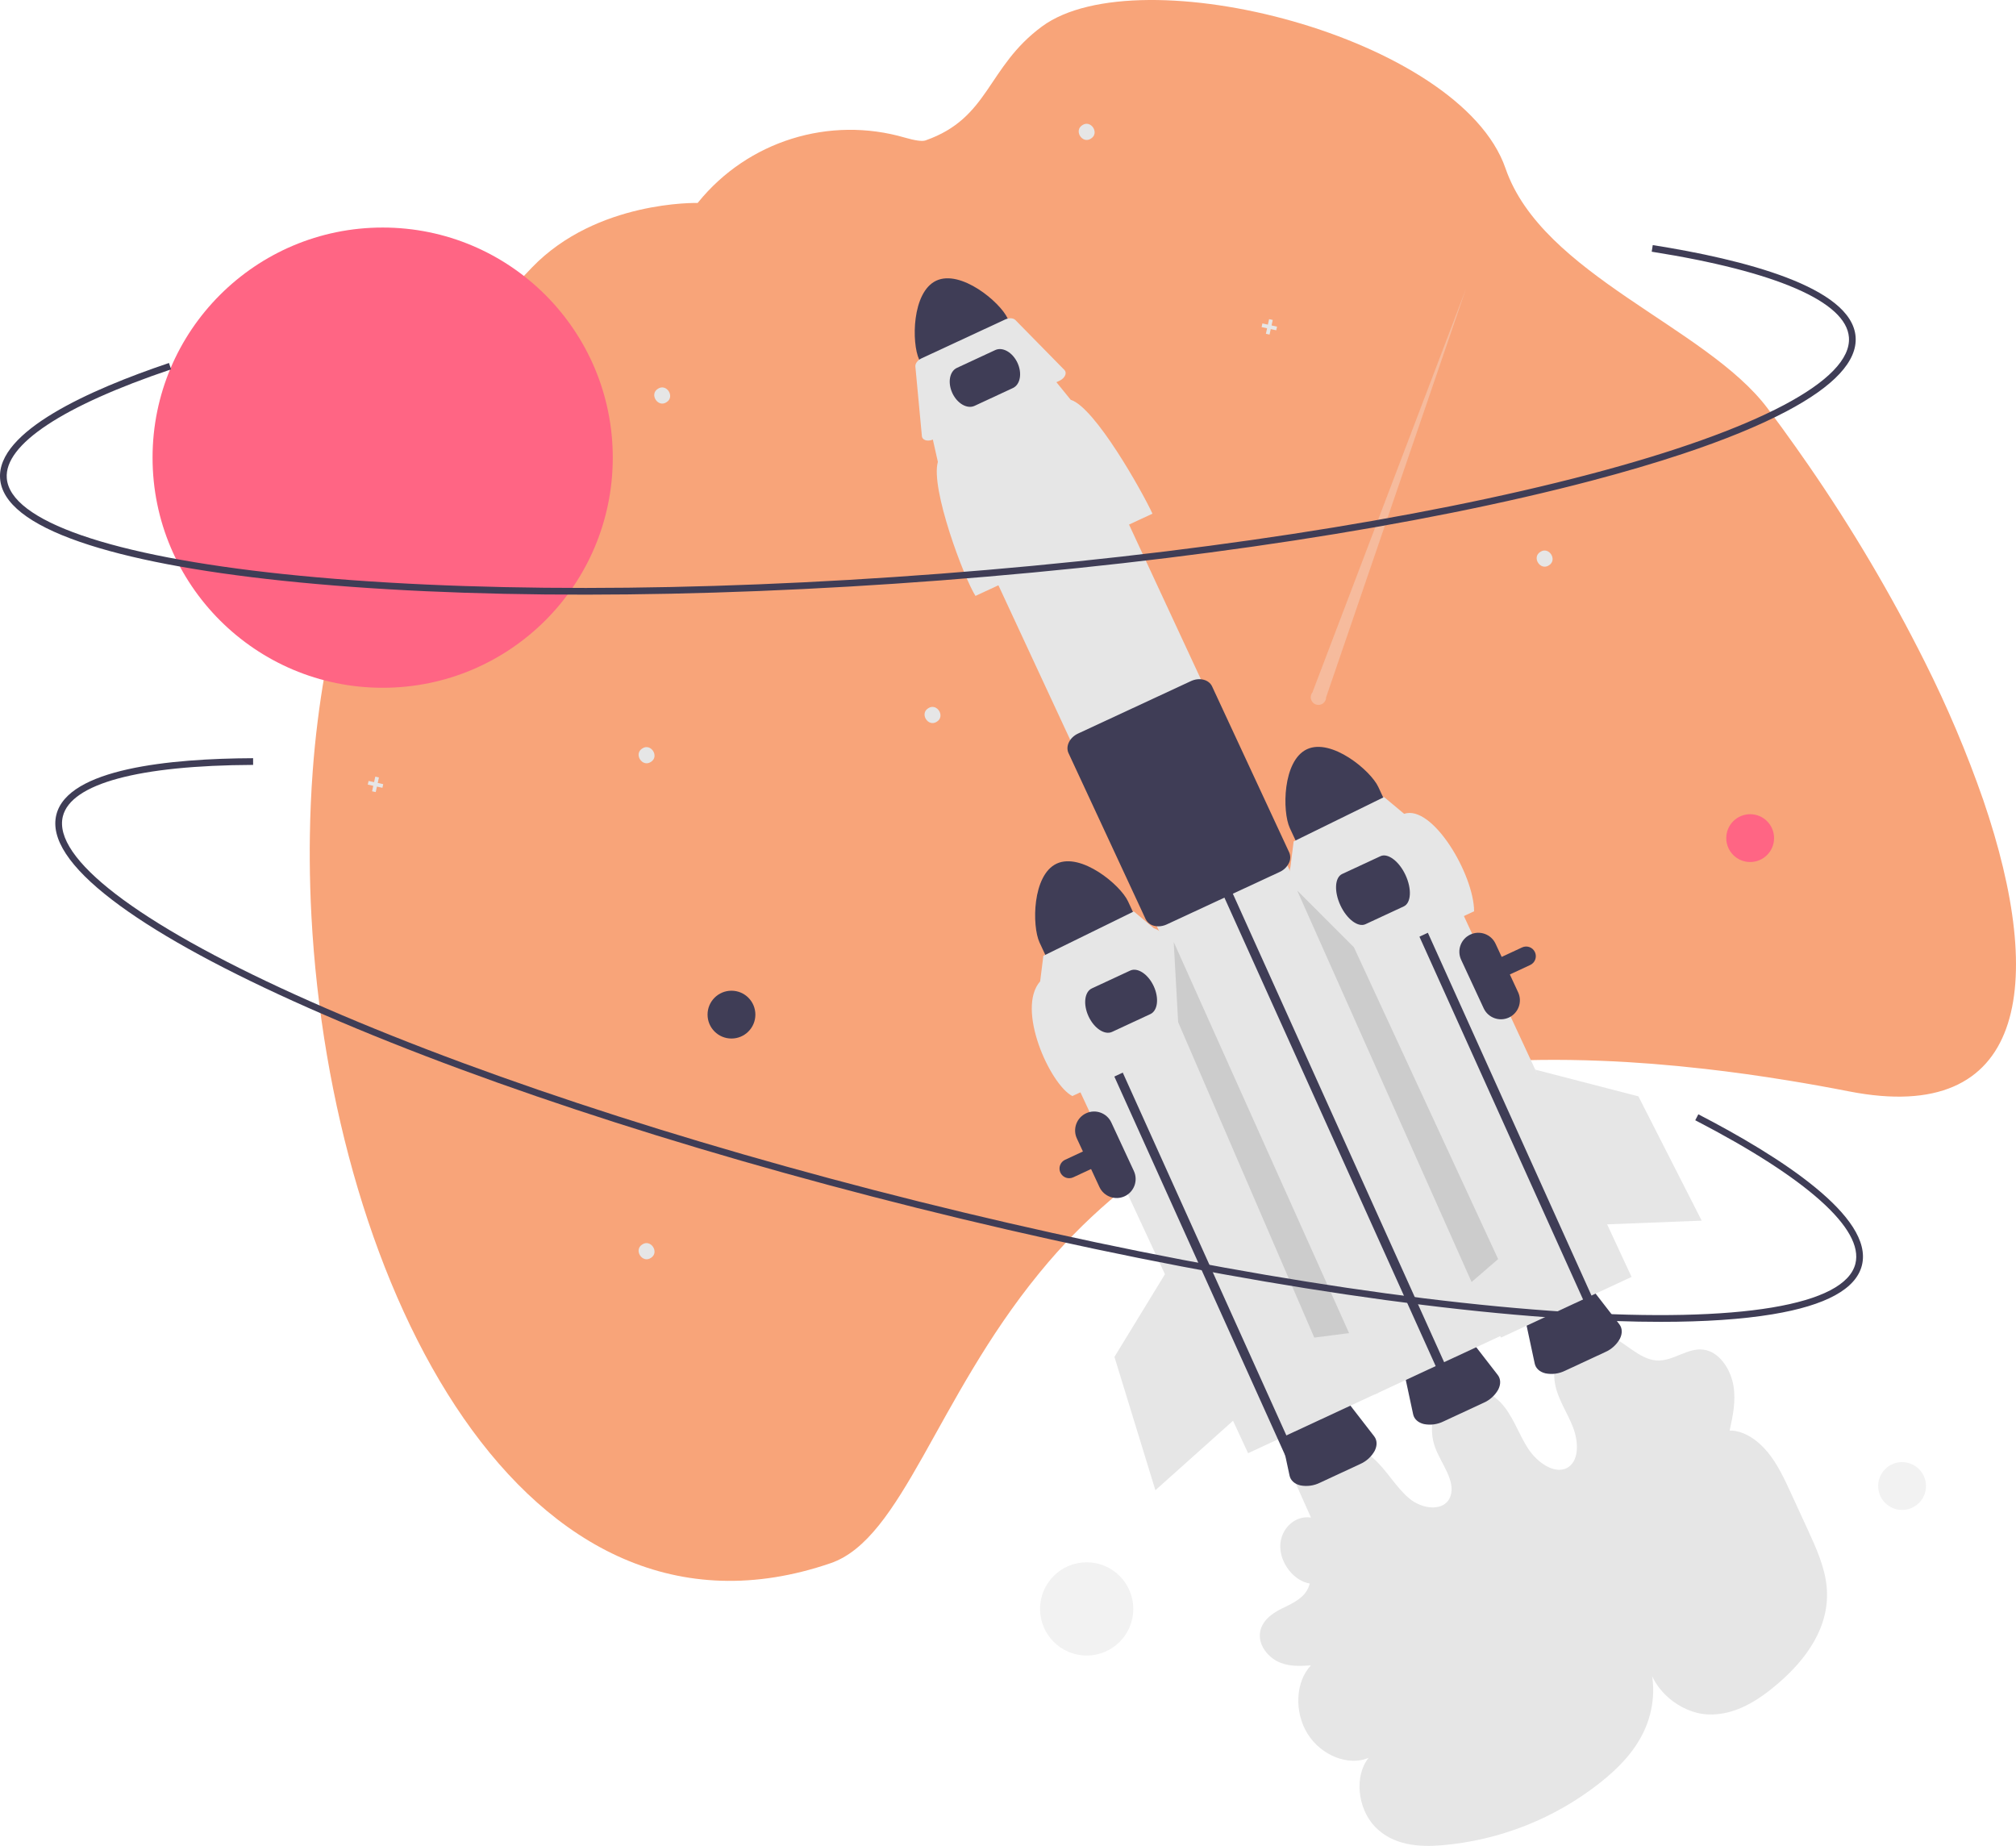
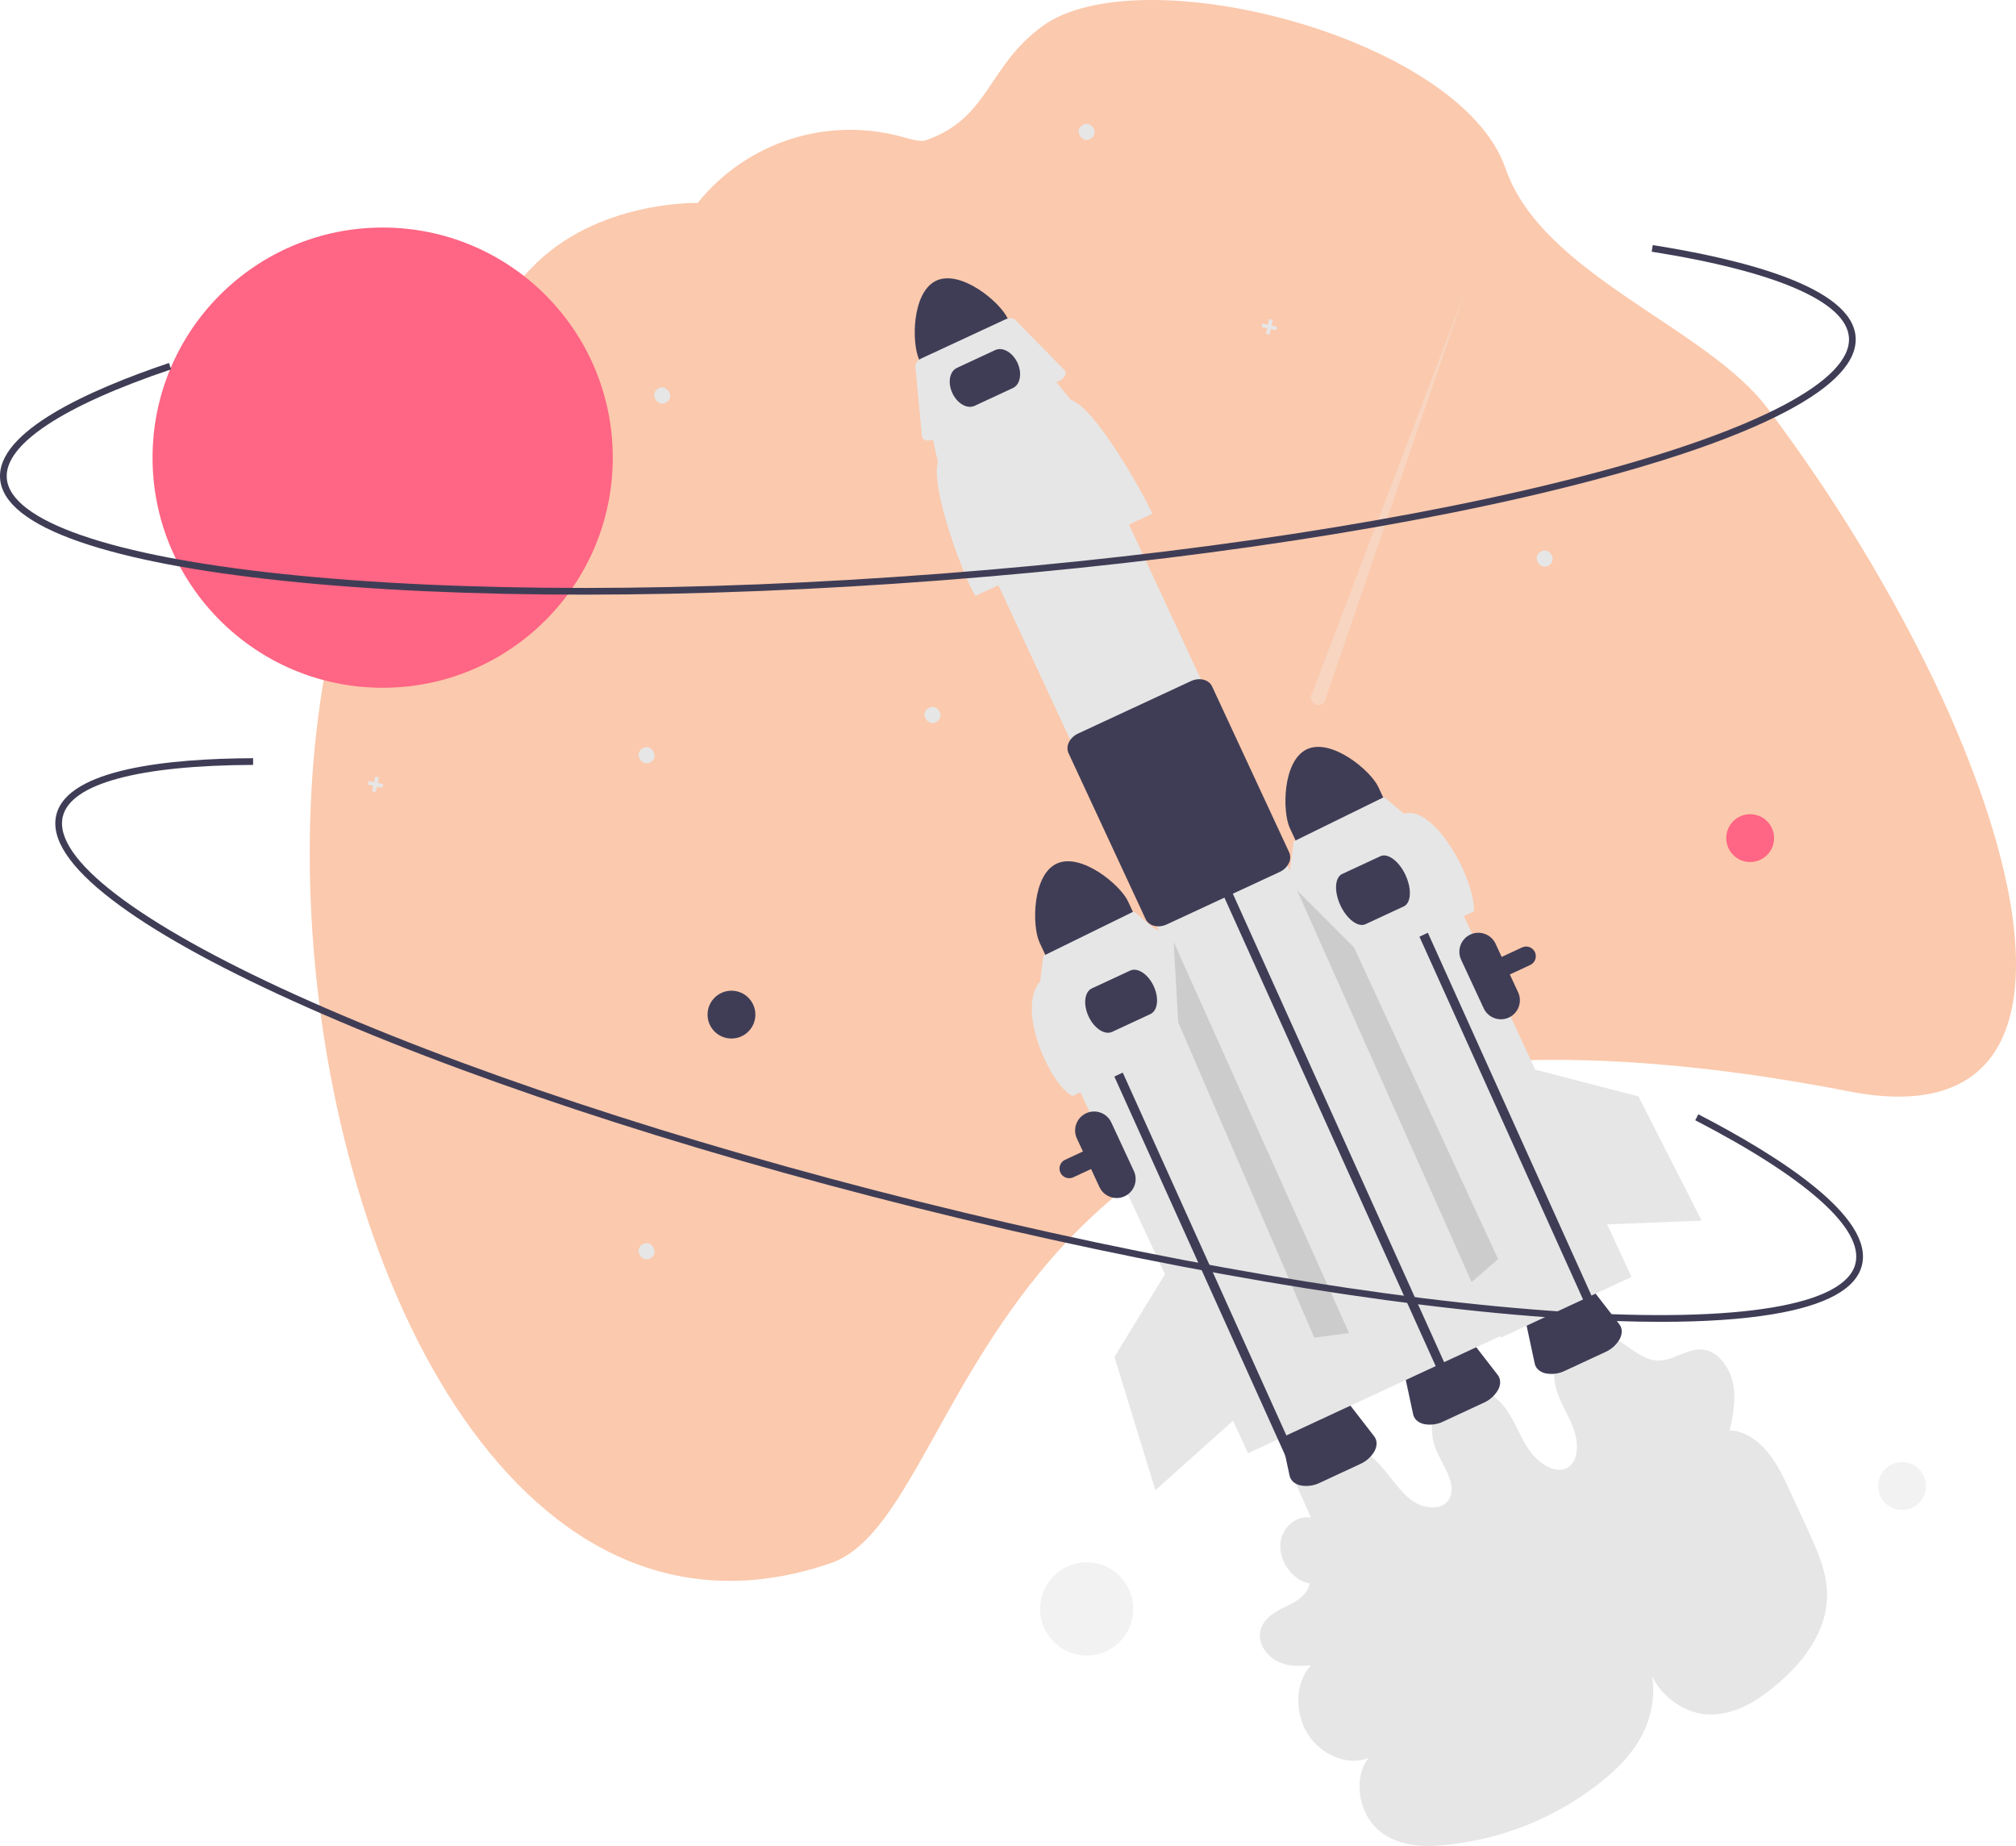
<svg xmlns="http://www.w3.org/2000/svg" data-name="Layer 1" width="902.419" height="826.207" viewBox="0 0 902.419 826.207">
  <path d="M726.95,696.708l8.672,19.444c-7.049-1.122-13.604,4.898-13.751,12.629s6.14,15.774,13.189,16.873c-1.347,6.002-7.161,8.649-12.207,11.075s-10.485,6.45-10.11,12.845c.301,5.135,4.548,9.669,9.058,11.492s9.241,1.543,13.809,1.237c-6.921,7.24-7.596,20.848-1.517,30.611s18.217,14.569,27.305,10.811c-6.422,7.989-5.027,22.618,2.943,30.862,8.034,8.311,19.678,9.115,29.857,8.24a132.238,132.238,0,0,0,71.007-28.14c7.782-6.183,15.05-13.456,19.49-22.941s5.747-21.496,1.612-32.29c1.115,13.522,14.65,24.203,26.826,24.8s22.807-6.261,31.841-14.081c12.014-10.4,23.137-24.979,21.488-42.967-.816-8.905-4.706-17.469-8.521-25.765l-7.396-16.083c-2.986-6.493-6.039-13.095-10.533-18.544s-10.731-9.667-16.973-9.626c1.427-6.52,2.861-13.283,1.665-20.211s-5.776-14.101-12.004-15.723c-7.927-2.065-14.645,5.25-22.616,4.561-7.671-.664-14.01-8.362-21.459-11.412a17.178,17.178,0,0,0-18.537,3.206c-4.722,4.61-6.69,12.398-4.996,19.767,1.484,6.455,5.435,12.149,7.832,18.375s2.77,14.231-1.835,17.631c-5.557,4.103-14.014-1.48-18.356-8.235s-6.834-14.933-12.324-20.614c-6.479-6.705-16.621-8.276-23.293-3.608s-9.222,15.119-5.859,24.004c2.75,7.264,9.049,14.614,6.864,21.454-2.309,7.23-12.413,6.314-18.507,1.205s-10.141-12.806-16.161-18.03c-6.114-5.306-14.098-7.63-21.107-6.146a21.731,21.731,0,0,0-15.573,13.915" transform="translate(-148.7907 -36.89661)" fill="#e6e6e6" />
  <path d="M867.347,642.066l-17.993,8.36a13.812,13.812,0,0,1-8.734,1.177c-2.612-.618-4.377-2.215-4.841-4.383l-4.187-19.554c-.79-3.689,2.265-8.053,7.264-10.376l9.937-4.617c4.999-2.323,10.305-1.843,12.614,1.14l12.244,15.81c1.358,1.753,1.44,4.132.228,6.527A13.812,13.812,0,0,1,867.347,642.066Z" transform="translate(-148.7907 -36.89661)" fill="#3f3d56" />
-   <path d="M309.43,280.659A353.998,353.998,0,0,1,386.932,156.602c29.006-30.112,74.15-28.861,74.15-28.861l.258-.32A87.58,87.58,0,0,1,553.893,98.509c4.304,1.235,7.615,1.783,9.189,1.232,28.707-10.047,27.358-32.724,52.126-50.993,43.367-31.987,187.211,4.654,207.494,63.514,16.439,47.705,89.82,70.827,117.236,107.317q6.431,8.559,12.618,17.316,2.901,4.068,5.737,8.198a730.428,730.428,0,0,1,52.147,88.155,514.113,514.113,0,0,1,26.101,61.684c28.591,83.582,18.814,145.855-60.021,130.47q-13.998-2.739-27.324-4.901-19.296-3.149-37.246-5.176-24.172-2.749-45.994-3.602-7.337-.295-14.405-.396c-69.67-.966-121.349,12.146-160.719,32.502q-10.011,5.163-18.973,10.923a236.054,236.054,0,0,0-26.08,19.319,254.898,254.898,0,0,0-31.422,32.197l-.522.639c-46.048,56.326-61.203,118.682-93.235,129.661C383.674,783.51,297.074,613.35,288.193,446.896q-.673-12.582-.743-25.091-.042-5.592.055-11.154c.141-9.673.567-19.285,1.281-28.78q.4-5.445.928-10.833c.388-3.873.81-7.724,1.298-11.55C294.495,331.442,300.589,304.758,309.43,280.659Z" transform="translate(-148.7907 -36.89661)" fill="#f8a479" />
+   <path d="M309.43,280.659A353.998,353.998,0,0,1,386.932,156.602c29.006-30.112,74.15-28.861,74.15-28.861l.258-.32A87.58,87.58,0,0,1,553.893,98.509c4.304,1.235,7.615,1.783,9.189,1.232,28.707-10.047,27.358-32.724,52.126-50.993,43.367-31.987,187.211,4.654,207.494,63.514,16.439,47.705,89.82,70.827,117.236,107.317q6.431,8.559,12.618,17.316,2.901,4.068,5.737,8.198a730.428,730.428,0,0,1,52.147,88.155,514.113,514.113,0,0,1,26.101,61.684c28.591,83.582,18.814,145.855-60.021,130.47q-13.998-2.739-27.324-4.901-19.296-3.149-37.246-5.176-24.172-2.749-45.994-3.602-7.337-.295-14.405-.396c-69.67-.966-121.349,12.146-160.719,32.502q-10.011,5.163-18.973,10.923a236.054,236.054,0,0,0-26.08,19.319,254.898,254.898,0,0,0-31.422,32.197l-.522.639c-46.048,56.326-61.203,118.682-93.235,129.661C383.674,783.51,297.074,613.35,288.193,446.896q-.673-12.582-.743-25.091-.042-5.592.055-11.154c.141-9.673.567-19.285,1.281-28.78q.4-5.445.928-10.833c.388-3.873.81-7.724,1.298-11.55C294.495,331.442,300.589,304.758,309.43,280.659Z" transform="translate(-148.7907 -36.89661)" fill="#fbc9ad" />
  <path d="M733.834,372.24c-10.935,5.091-11.115,27.895-7.686,35.284l6.214,13.374,39.609-18.403-6.214-13.374C762.321,381.735,744.777,367.166,733.834,372.24Z" transform="translate(-148.7907 -36.89661)" fill="#3f3d56" />
  <path d="M627.393,564.256a4.333,4.333,0,0,1-4.07-5.819,4.3,4.3,0,0,1,2.243-2.44L830.12,460.958a4.33,4.33,0,0,1,5.752,2.102,4.336,4.336,0,0,1-2.103,5.752h-0L629.215,563.85A4.306,4.306,0,0,1,627.393,564.256Z" transform="translate(-148.7907 -36.89661)" fill="#3f3d56" />
  <rect x="771.788" y="414.474" width="64.474" height="217.68" transform="translate(-294.4339 350.6066) rotate(-24.9202)" fill="#e6e6e6" />
  <path d="M567.905,162.514c-10.935,5.091-11.115,27.895-7.686,35.284l6.214,13.374,39.609-18.403L599.827,179.395C596.392,172.009,578.848,157.44,567.905,162.514Z" transform="translate(-148.7907 -36.89661)" fill="#3f3d56" />
  <path d="M812.919,664.761l-17.993,8.36a13.812,13.812,0,0,1-8.734,1.177c-2.612-.618-4.377-2.215-4.841-4.383l-4.187-19.554c-.79-3.689,2.265-8.053,7.264-10.376l9.937-4.617c4.999-2.323,10.305-1.843,12.614,1.14L819.224,652.319c1.358,1.753,1.44,4.132.228,6.527A13.812,13.812,0,0,1,812.919,664.761Z" transform="translate(-148.7907 -36.89661)" fill="#3f3d56" />
  <path d="M757.601,692.207,739.608,700.566a13.812,13.812,0,0,1-8.734,1.177c-2.612-.618-4.377-2.215-4.841-4.383l-4.187-19.554c-.79-3.689,2.265-8.053,7.264-10.376l9.937-4.617c4.999-2.323,10.305-1.843,12.614,1.14l12.244,15.81c1.358,1.753,1.44,4.132.228,6.527A13.812,13.812,0,0,1,757.601,692.207Z" transform="translate(-148.7907 -36.89661)" fill="#3f3d56" />
  <rect x="668.302" y="227.978" width="64.474" height="440.016" transform="translate(-272.3289 299.9887) rotate(-24.9202)" fill="#e6e6e6" />
  <polyline points="548.951 403.691 542.39 389.254 546.167 387.512 552.708 401.903 647.423 611.909 643.65 613.662" fill="#3f3d56" />
  <polyline points="622.951 391.691 616.39 377.254 620.167 375.512 626.708 389.903 721.423 599.909 717.65 601.662" fill="#3f3d56" />
  <path d="M664.671,266.814l-79.226,36.809c-5.044-7.847-20.249-48.06-16.835-59.991l-2.563-11.378,54.703-25.416,7.322,9.007C638.942,219.18,660.102,256.951,664.671,266.814Z" transform="translate(-148.7907 -36.89661)" fill="#e6e6e6" />
  <path d="M623.037,207.325l-56.451,26.228c-2.084.968-4.303.612-4.956-.795a1.952,1.952,0,0,1-.172-.643l-2.922-31.168c-.125-1.335,1.017-2.847,2.761-3.658L598.734,179.896c1.744-.81,3.637-.708,4.576.249l21.936,22.334c1.122,1.142.513,3.098-1.361,4.367A6.081,6.081,0,0,1,623.037,207.325Z" transform="translate(-148.7907 -36.89661)" fill="#e6e6e6" />
  <path d="M667.313,451.514a7.626,7.626,0,0,1-1.814-.214,5.604,5.604,0,0,1-3.896-3.025L627.09,373.992c-1.428-3.075.489-7.008,4.274-8.767l50.536-23.48c3.786-1.76,8.027-.688,9.457,2.387l34.513,74.283a5.603,5.603,0,0,1-.201,4.929,8.506,8.506,0,0,1-4.074,3.838l-50.536,23.479A8.92,8.92,0,0,1,667.313,451.514Z" transform="translate(-148.7907 -36.89661)" fill="#3f3d56" />
  <rect x="658.612" y="466.208" width="64.474" height="217.68" transform="translate(-326.7693 307.736) rotate(-24.9202)" fill="#e6e6e6" />
  <path d="M602.189,210.581l-17.147,7.967c-3.309,1.537-7.773-1.024-9.95-5.71s-1.256-9.749,2.053-11.286l17.147-7.967c3.309-1.537,7.773,1.024,9.95,5.71S605.498,209.044,602.189,210.581Z" transform="translate(-148.7907 -36.89661)" fill="#3f3d56" />
  <path d="M621.799,423.444c-10.935,5.091-11.115,27.895-7.686,35.284l6.214,13.374,39.609-18.403L653.722,440.324C650.287,432.939,632.742,418.37,621.799,423.444Z" transform="translate(-148.7907 -36.89661)" fill="#3f3d56" />
  <path d="M440.152,377.925c-3.862,2.573-7.815-3.551-3.878-6.01C440.135,369.342,444.088,375.466,440.152,377.925Z" transform="translate(-148.7907 -36.89661)" fill="#e6e6e6" />
  <path d="M842.152,289.925c-3.862,2.573-7.815-3.551-3.878-6.01C842.135,281.342,846.088,287.466,842.152,289.925Z" transform="translate(-148.7907 -36.89661)" fill="#e6e6e6" />
  <path d="M568.152,359.925c-3.862,2.573-7.815-3.551-3.878-6.01C568.135,351.342,572.088,357.466,568.152,359.925Z" transform="translate(-148.7907 -36.89661)" fill="#e6e6e6" />
  <path d="M440.152,599.925c-3.862,2.573-7.815-3.551-3.878-6.01C440.135,591.342,444.088,597.466,440.152,599.925Z" transform="translate(-148.7907 -36.89661)" fill="#e6e6e6" />
  <path d="M637.152,98.925c-3.862,2.573-7.815-3.551-3.878-6.01C637.135,90.342,641.088,96.466,637.152,98.925Z" transform="translate(-148.7907 -36.89661)" fill="#e6e6e6" />
  <path d="M447.152,216.925c-3.862,2.573-7.815-3.551-3.878-6.01C447.135,208.342,451.088,214.466,447.152,216.925Z" transform="translate(-148.7907 -36.89661)" fill="#e6e6e6" />
  <polygon points="571.639 146.2 569.182 145.661 569.72 143.203 568.082 142.844 567.543 145.302 565.086 144.764 564.727 146.402 567.184 146.941 566.646 149.398 568.284 149.757 568.823 147.299 571.28 147.838 571.639 146.2" fill="#e6e6e6" />
  <polygon points="171.542 350.978 169.085 350.439 169.623 347.982 167.985 347.623 167.446 350.08 164.988 349.542 164.629 351.18 167.087 351.719 166.549 354.177 168.187 354.535 168.726 352.078 171.183 352.616 171.542 350.978" fill="#e6e6e6" />
  <path d="M824.22,492.333a8.51,8.51,0,0,1-11.29-4.127l-10.113-21.765a8.5,8.5,0,0,1,15.417-7.163l10.113,21.765A8.51,8.51,0,0,1,824.22,492.333Z" transform="translate(-148.7907 -36.89661)" fill="#3f3d56" />
  <path d="M652.22,572.333a8.51,8.51,0,0,1-11.29-4.127l-10.113-21.765a8.5,8.5,0,0,1,15.417-7.163l10.113,21.765A8.51,8.51,0,0,1,652.22,572.333Z" transform="translate(-148.7907 -36.89661)" fill="#3f3d56" />
  <path d="M808.642,444.778l-67.806,31.503c-4.317-6.716-17.331-41.133-14.409-51.344l1.434-11.423,40.486-19.863,8.971,7.505C789.959,396.883,808.539,428.205,808.642,444.778Z" transform="translate(-148.7907 -36.89661)" fill="#e6e6e6" />
  <path d="M777.162,442.594l-17.147,7.967c-3.309,1.537-8.344-2.253-11.222-8.447s-2.528-12.487.781-14.024l17.147-7.967c3.309-1.537,8.344,2.253,11.222,8.447S780.471,441.056,777.162,442.594Z" transform="translate(-148.7907 -36.89661)" fill="#3f3d56" />
  <polyline points="482.951 446.691 476.39 432.254 480.167 430.512 486.708 444.903 581.423 654.909 577.65 656.662" fill="#3f3d56" />
  <path d="M696.607,495.981l-67.806,31.503c-10.003-5.165-25.291-38.961-14.409-51.344l1.434-11.423,40.486-19.863,8.971,7.505C674.587,455.214,692.697,487.541,696.607,495.981Z" transform="translate(-148.7907 -36.89661)" fill="#e6e6e6" />
  <path d="M663.732,490.793l-17.147,7.967c-3.309,1.537-8.03-1.579-10.524-6.945s-1.83-10.985,1.479-12.522l17.147-7.967c3.309-1.537,8.03,1.579,10.524,6.945S667.041,489.256,663.732,490.793Z" transform="translate(-148.7907 -36.89661)" fill="#3f3d56" />
  <circle cx="171.291" cy="204.845" r="103" fill="#ff6584" />
  <path d="M742.396,349.021l62.593-182.809L736.258,346.832a3.442,3.442,0,1,0,6.138,2.188Z" transform="translate(-148.7907 -36.89661)" fill="#f0f0f0" opacity="0.3" />
  <path d="M901.95,240.055q-18.38,6.108-40.751,12.001c-77.145,20.311-180.55,36.154-291.166,44.613-110.615,8.458-215.227,8.519-294.563.174-38.647-4.066-69.215-9.913-90.854-17.381-22.909-7.905-34.947-17.432-35.78-28.314-1.621-21.2,40.213-39.859,75.592-51.778l.958,2.843C176.801,218.581,150.678,235.879,151.828,250.919c1.464,19.156,46.644,34.806,123.955,42.94,79.162,8.327,183.581,8.263,294.021-.181,110.44-8.445,213.655-24.257,290.63-44.523,75.174-19.791,117.45-42.129,115.986-61.285-1.216-15.905-32.567-29.51-88.278-38.312l.468-2.963c40.48,6.396,89.093,18.708,90.801,41.047.832,10.882-9.618,22.127-31.059,33.424C936.131,227.503,920.601,233.856,901.95,240.055Z" transform="translate(-148.7907 -36.89661)" fill="#3f3d56" />
  <circle cx="783.425" cy="375.136" r="10.702" fill="#ff6584" />
  <circle cx="851.425" cy="665.136" r="10.702" fill="#f2f2f2" />
  <circle cx="486.425" cy="720.136" r="20.866" fill="#f2f2f2" />
  <circle cx="327.425" cy="454.136" r="10.702" fill="#3f3d56" />
  <polygon points="687.226 478.768 733.402 490.721 761.723 546.349 713.843 548.227 687.226 478.768" fill="#e6e6e6" />
  <polygon points="580.645 398.574 606.059 424.002 670.606 563.557 658.722 573.824 580.645 398.574" fill="#ccc" />
  <polygon points="525.386 421.624 527.38 457.52 588.304 598.694 603.88 596.688 525.386 421.624" fill="#ccc" />
  <polygon points="523.723 566.637 498.854 607.339 517.187 667.008 552.9 635.061 523.723 566.637" fill="#e6e6e6" />
  <path d="M892.195,628.544q-19.368,0-42.457-1.464c-79.614-5.056-182.738-22.633-290.376-49.492-107.638-26.859-206.93-59.794-279.585-92.734-35.393-16.047-62.556-31.236-80.735-45.147-19.247-14.727-27.666-27.564-25.024-38.153,5.148-20.629,50.731-25.142,88.064-25.295l.013,3c-51.268.21-81.514,8.387-85.166,23.022-4.652,18.64,33.287,47.741,104.087,79.841,72.496,32.868,171.605,65.739,279.073,92.557,107.467,26.816,210.401,44.363,289.84,49.408,77.579,4.928,124.743-2.938,129.395-21.578,3.862-15.477-21.598-38.275-71.689-64.198l1.379-2.664c36.397,18.836,78.646,45.852,73.222,67.589C979.592,613.823,966.13,621.199,942.22,625.157,928.59,627.413,911.85,628.544,892.195,628.544Z" transform="translate(-148.7907 -36.89661)" fill="#3f3d56" />
</svg>
